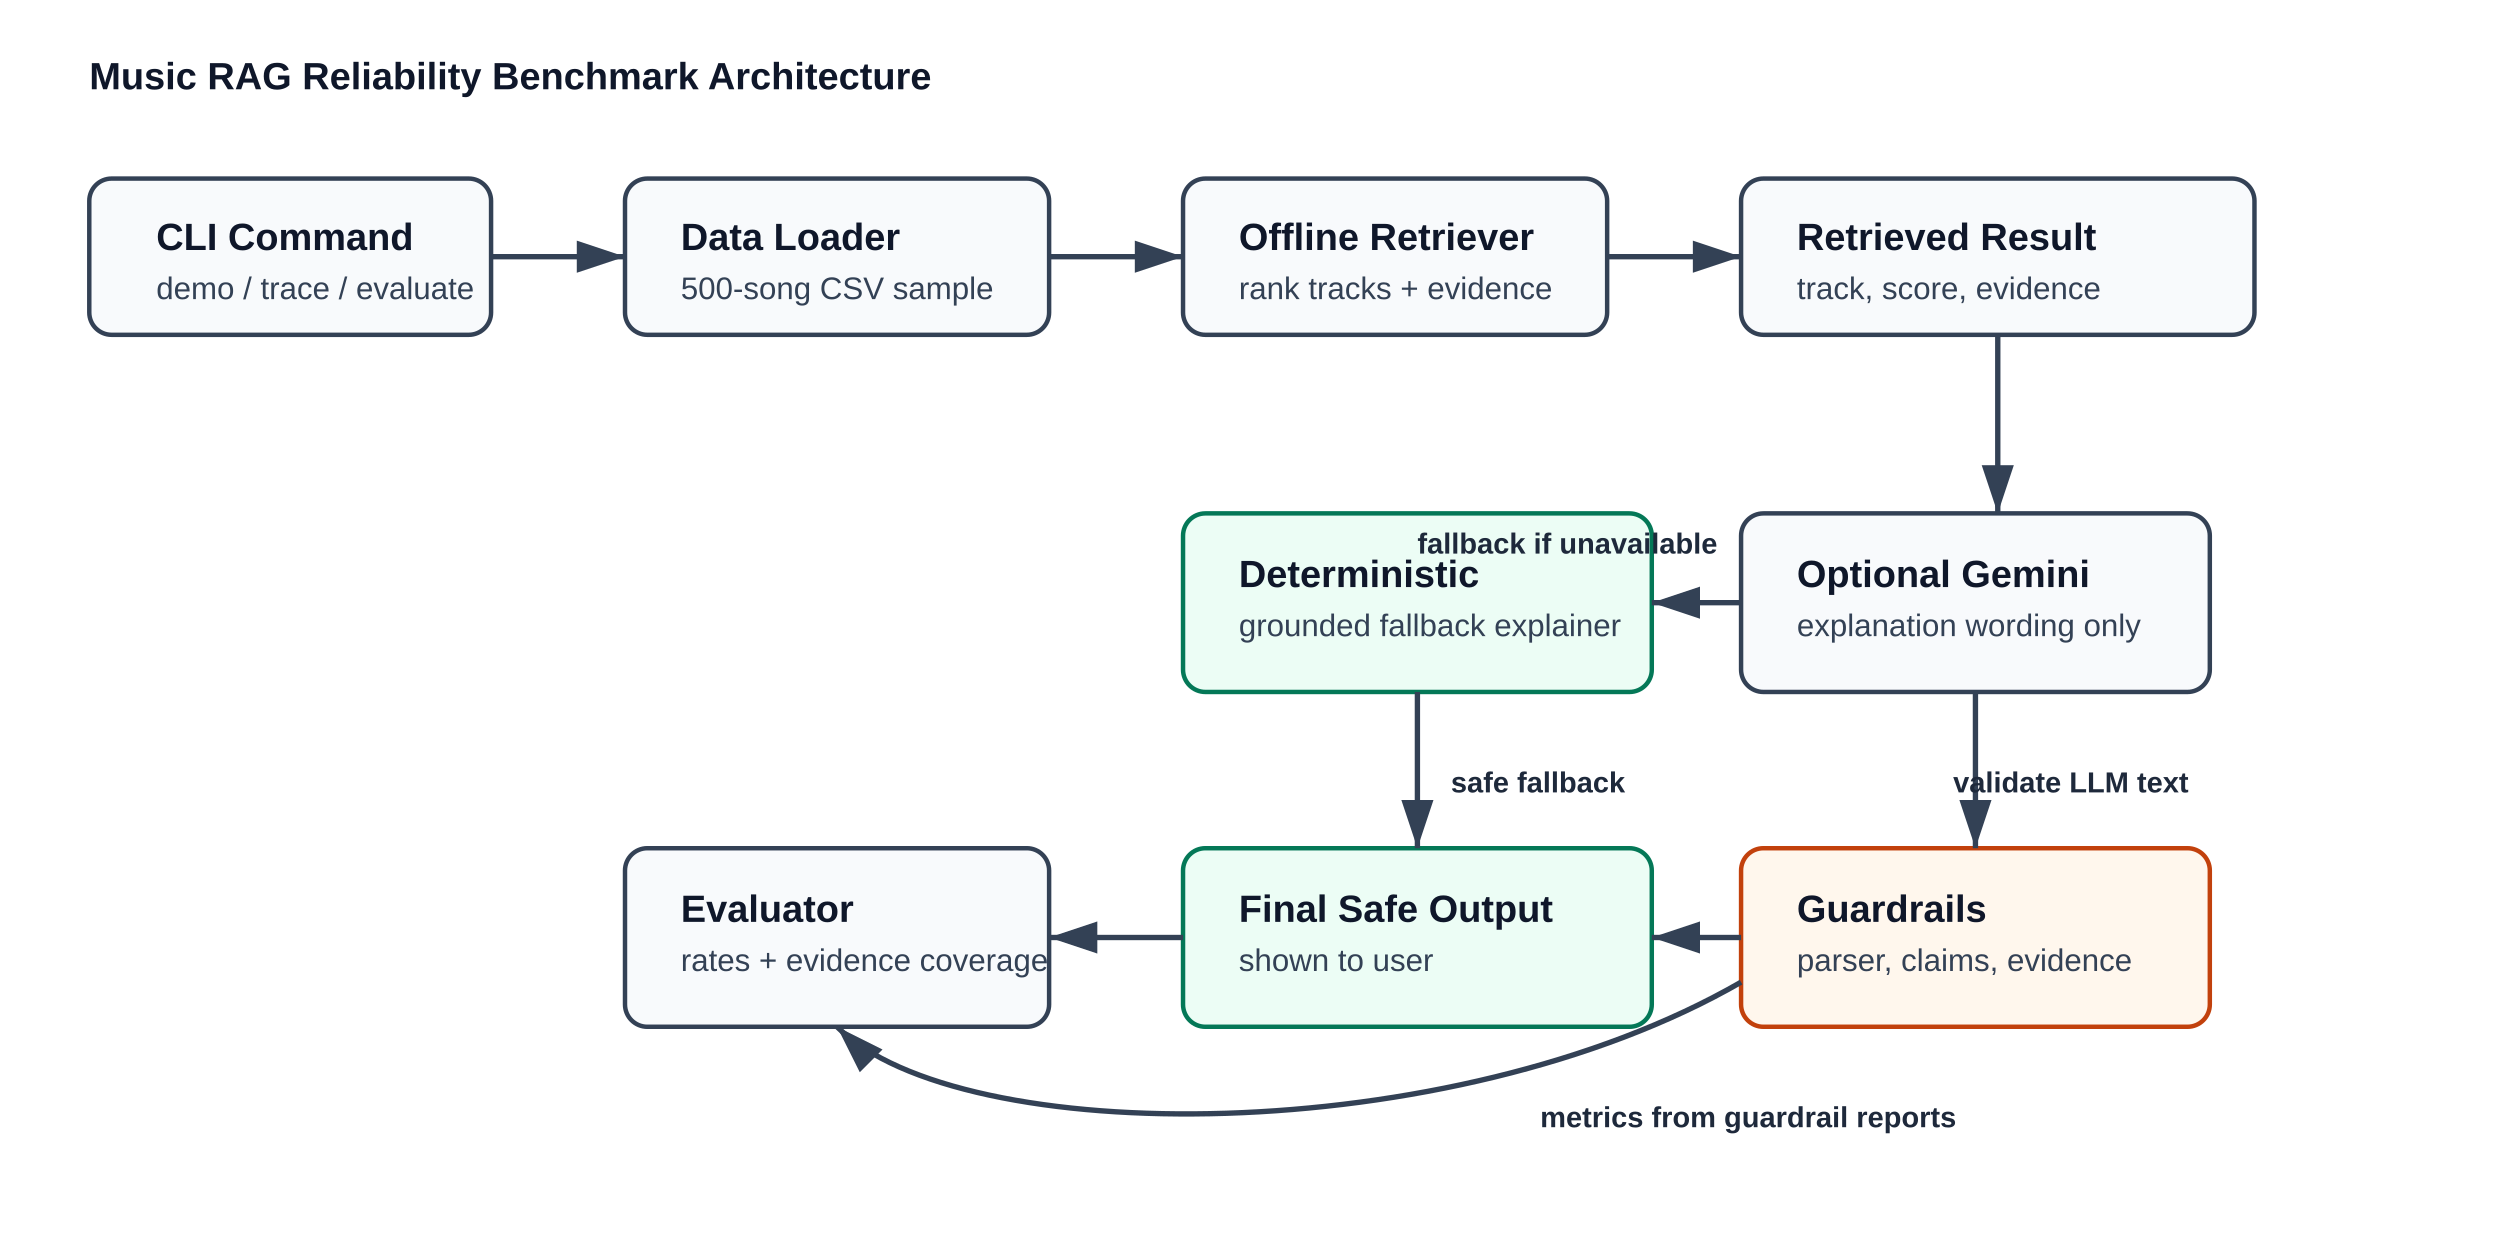
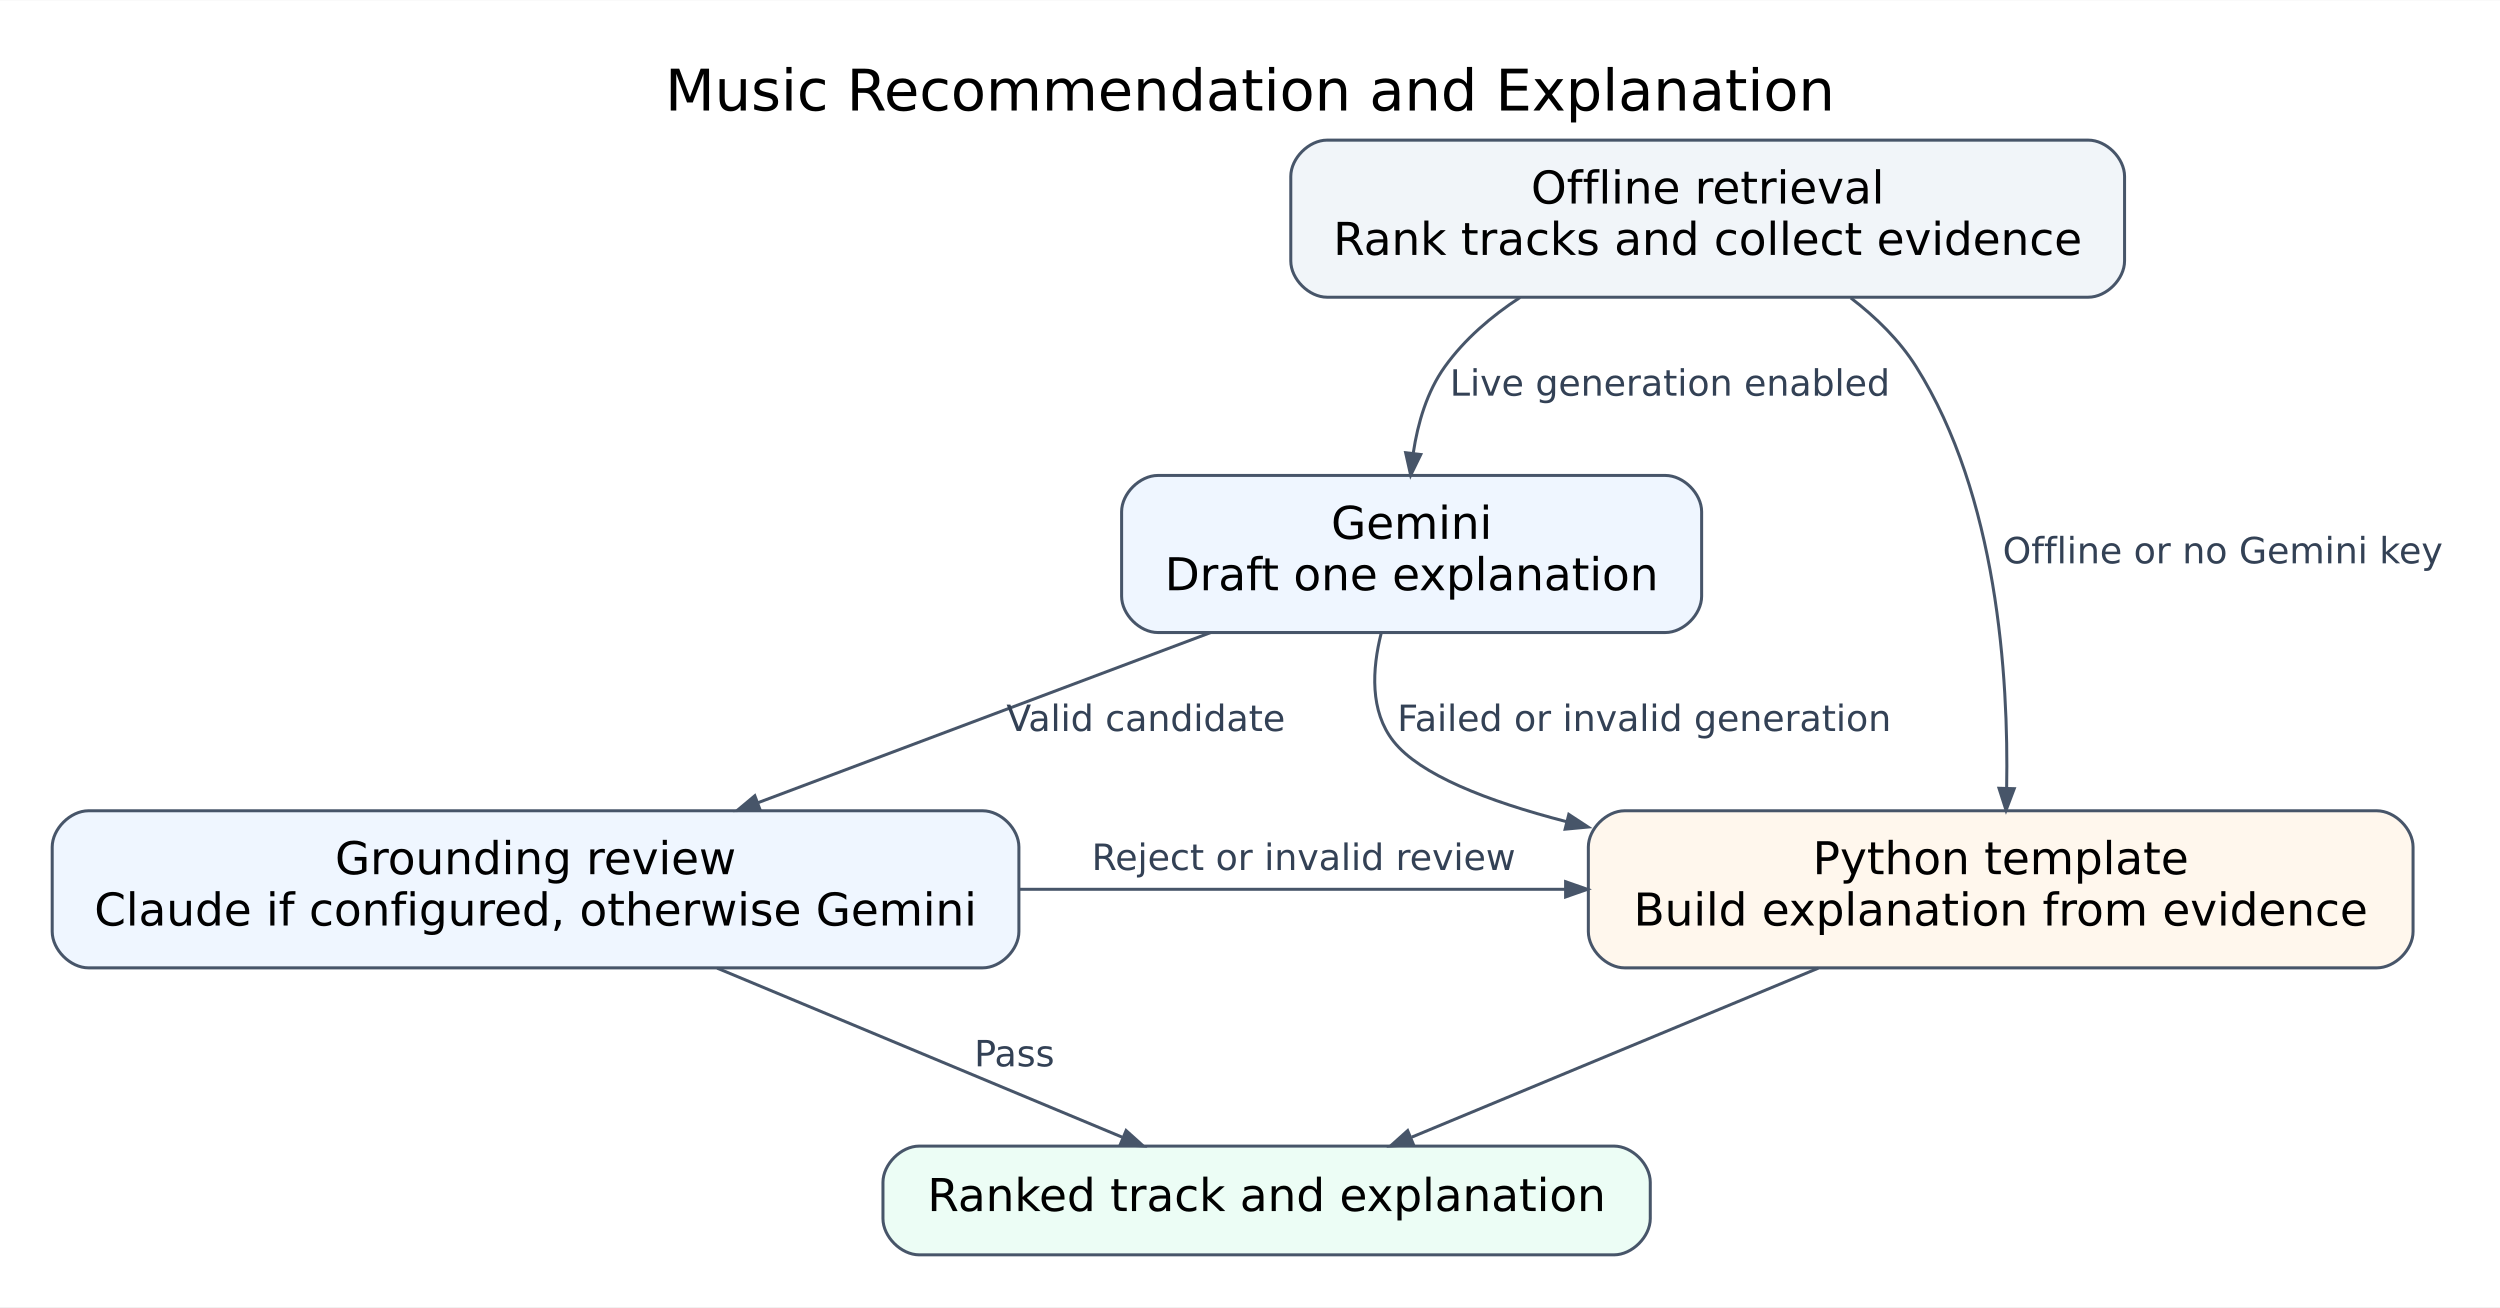
- <svg xmlns="http://www.w3.org/2000/svg" width="1120" height="560" viewBox="0 0 1120 560">
-   <defs>
-     <marker id="arrow" markerWidth="10" markerHeight="10" refX="9" refY="3" orient="auto" markerUnits="strokeWidth">
-       <path d="M0,0 L0,6 L9,3 z" fill="#334155" />
-     </marker>
-     <style>
-       .bg { fill: #ffffff; }
-       .box { fill: #f8fafc; stroke: #334155; stroke-width: 2; rx: 10; }
-       .safe { fill: #ecfdf5; stroke: #047857; stroke-width: 2; rx: 10; }
-       .warn { fill: #fff7ed; stroke: #c2410c; stroke-width: 2; rx: 10; }
-       .text { font-family: Arial, sans-serif; font-size: 17px; fill: #0f172a; font-weight: 600; }
-       .small { font-family: Arial, sans-serif; font-size: 14px; fill: #334155; }
-       .arrow { stroke: #334155; stroke-width: 2.4; fill: none; marker-end: url(#arrow); }
-       .label { font-family: Arial, sans-serif; font-size: 13px; fill: #1e293b; font-weight: 600; }
-     </style>
-   </defs>
-   <rect x="0" y="0" width="1120" height="560" class="bg" />
-   <text x="40" y="40" class="text" font-size="24">Music RAG Reliability Benchmark Architecture</text>
-   <rect x="40" y="80" width="180" height="70" class="box" />
-   <text x="70" y="112" class="text">CLI Command</text>
-   <text x="70" y="134" class="small">demo / trace / evaluate</text>
-   <rect x="280" y="80" width="190" height="70" class="box" />
-   <text x="305" y="112" class="text">Data Loader</text>
-   <text x="305" y="134" class="small">500-song CSV sample</text>
-   <rect x="530" y="80" width="190" height="70" class="box" />
-   <text x="555" y="112" class="text">Offline Retriever</text>
-   <text x="555" y="134" class="small">rank tracks + evidence</text>
-   <rect x="780" y="80" width="230" height="70" class="box" />
-   <text x="805" y="112" class="text">Retrieved Result</text>
-   <text x="805" y="134" class="small">track, score, evidence</text>
-   <rect x="530" y="230" width="210" height="80" class="safe" />
-   <text x="555" y="263" class="text">Deterministic</text>
-   <text x="555" y="285" class="small">grounded fallback explainer</text>
-   <rect x="780" y="230" width="210" height="80" class="box" />
-   <text x="805" y="263" class="text">Optional Gemini</text>
-   <text x="805" y="285" class="small">explanation wording only</text>
-   <rect x="780" y="380" width="210" height="80" class="warn" />
-   <text x="805" y="413" class="text">Guardrails</text>
-   <text x="805" y="435" class="small">parser, claims, evidence</text>
-   <rect x="530" y="380" width="210" height="80" class="safe" />
-   <text x="555" y="413" class="text">Final Safe Output</text>
-   <text x="555" y="435" class="small">shown to user</text>
-   <rect x="280" y="380" width="190" height="80" class="box" />
-   <text x="305" y="413" class="text">Evaluator</text>
-   <text x="305" y="435" class="small">rates + evidence coverage</text>
-   <path d="M220 115 L280 115" class="arrow" />
-   <path d="M470 115 L530 115" class="arrow" />
-   <path d="M720 115 L780 115" class="arrow" />
-   <path d="M895 150 L895 230" class="arrow" />
-   <path d="M780 270 L740 270" class="arrow" />
-   <path d="M885 310 L885 380" class="arrow" />
-   <path d="M780 420 L740 420" class="arrow" />
-   <path d="M635 310 L635 380" class="arrow" />
-   <path d="M530 420 L470 420" class="arrow" />
-   <path d="M780 440 C650 515 430 515 375 460" class="arrow" />
-   <text x="635" y="248" class="label">fallback if unavailable</text>
-   <text x="875" y="355" class="label">validate LLM text</text>
-   <text x="650" y="355" class="label">safe fallback</text>
-   <text x="690" y="505" class="label">metrics from guardrail reports</text>
+ <svg xmlns="http://www.w3.org/2000/svg" width="828pt" height="433pt" viewBox="0.00 0.00 827.56 432.56">
+   <g id="graph0" class="graph" transform="scale(1 1) rotate(0) translate(17.28 415.28)">
+     <polygon fill="#ffffff" stroke="transparent" points="-17.28,17.28 -17.28,-415.28 810.28,-415.28 810.28,17.28 -17.28,17.28" />
+     <text text-anchor="middle" x="396.5" y="-378.8" font-family="DejaVu Sans" font-size="19.00">Music Recommendation and Explanation</text>
+     <g id="node1" class="node">
+       <path fill="#f1f5f9" stroke="#475569" d="M674,-369C674,-369 422,-369 422,-369 416,-369 410,-363 410,-357 410,-357 410,-329 410,-329 410,-323 416,-317 422,-317 422,-317 674,-317 674,-317 680,-317 686,-323 686,-329 686,-329 686,-357 686,-357 686,-363 680,-369 674,-369" />
+       <text text-anchor="middle" x="548" y="-348" font-family="DejaVu Sans" font-size="15.00">Offline retrieval</text>
+       <text text-anchor="middle" x="548" y="-331" font-family="DejaVu Sans" font-size="15.00">Rank tracks and collect evidence</text>
+     </g>
+     <g id="node2" class="node">
+       <path fill="#eff6ff" stroke="#475569" d="M534,-258C534,-258 366,-258 366,-258 360,-258 354,-252 354,-246 354,-246 354,-218 354,-218 354,-212 360,-206 366,-206 366,-206 534,-206 534,-206 540,-206 546,-212 546,-218 546,-218 546,-246 546,-246 546,-252 540,-258 534,-258" />
+       <text text-anchor="middle" x="450" y="-237" font-family="DejaVu Sans" font-size="15.00">Gemini</text>
+       <text text-anchor="middle" x="450" y="-220" font-family="DejaVu Sans" font-size="15.00">Draft one explanation</text>
+     </g>
+     <g id="edge1" class="edge">
+       <path fill="none" stroke="#475569" d="M485.9,-316.92C476.36,-310.69 467.54,-303.11 461,-294 455.1,-285.78 452.05,-275.37 450.55,-265.48" />
+       <polygon fill="#475569" stroke="#475569" points="453.03,-264.93 449.69,-258.07 448.02,-265.52 453.03,-264.93" />
+       <text text-anchor="middle" x="535.5" y="-284.4" font-family="DejaVu Sans" font-size="12.00" fill="#334155"> Live generation enabled</text>
+     </g>
+     <g id="node4" class="node">
+       <path fill="#fff7ed" stroke="#475569" d="M769.5,-147C769.5,-147 520.5,-147 520.5,-147 514.5,-147 508.5,-141 508.5,-135 508.5,-135 508.5,-107 508.5,-107 508.5,-101 514.5,-95 520.5,-95 520.5,-95 769.5,-95 769.5,-95 775.5,-95 781.5,-101 781.5,-107 781.5,-107 781.5,-135 781.5,-135 781.5,-141 775.5,-147 769.5,-147" />
+       <text text-anchor="middle" x="645" y="-126" font-family="DejaVu Sans" font-size="15.00">Python template</text>
+       <text text-anchor="middle" x="645" y="-109" font-family="DejaVu Sans" font-size="15.00">Build explanation from evidence</text>
+     </g>
+     <g id="edge2" class="edge">
+       <path fill="none" stroke="#475569" d="M595.37,-316.76C603.71,-310.36 611.48,-302.77 617,-294 643.87,-251.34 647.63,-191.34 646.97,-154.64" />
+       <polygon fill="#475569" stroke="#475569" points="649.48,-154.31 646.77,-147.18 644.44,-154.45 649.48,-154.31" />
+       <text text-anchor="middle" x="718.5" y="-228.9" font-family="DejaVu Sans" font-size="12.00" fill="#334155"> Offline or no Gemini key</text>
+     </g>
+     <g id="node3" class="node">
+       <path fill="#eff6ff" stroke="#475569" d="M308,-147C308,-147 12,-147 12,-147 6,-147 0,-141 0,-135 0,-135 0,-107 0,-107 0,-101 6,-95 12,-95 12,-95 308,-95 308,-95 314,-95 320,-101 320,-107 320,-107 320,-135 320,-135 320,-141 314,-147 308,-147" />
+       <text text-anchor="middle" x="160" y="-126" font-family="DejaVu Sans" font-size="15.00">Grounding review</text>
+       <text text-anchor="middle" x="160" y="-109" font-family="DejaVu Sans" font-size="15.00">Claude if configured, otherwise Gemini</text>
+     </g>
+     <g id="edge3" class="edge">
+       <path fill="none" stroke="#475569" d="M383.47,-205.99C338.77,-189.19 279.84,-167.04 233.72,-149.71" />
+       <polygon fill="#475569" stroke="#475569" points="234.35,-147.25 226.72,-147.08 232.58,-151.97 234.35,-147.25" />
+       <text text-anchor="middle" x="362" y="-173.4" font-family="DejaVu Sans" font-size="12.00" fill="#334155"> Valid candidate</text>
+     </g>
+     <g id="edge4" class="edge">
+       <path fill="none" stroke="#475569" d="M439.94,-205.83C436.9,-193.82 436.15,-179.94 444,-170 452.67,-159.01 474.73,-150.26 501.21,-143.41" />
+       <polygon fill="#475569" stroke="#475569" points="502.03,-145.8 508.41,-141.62 500.81,-140.91 502.03,-145.8" />
+       <text text-anchor="middle" x="527" y="-173.4" font-family="DejaVu Sans" font-size="12.00" fill="#334155"> Failed or invalid generation</text>
+     </g>
+     <g id="edge5" class="edge">
+       <path fill="none" stroke="#475569" d="M320.15,-121C378.5,-121 444.06,-121 500.92,-121" />
+       <polygon fill="#475569" stroke="#475569" points="500.97,-123.52 508.17,-121 500.97,-118.48 500.97,-123.52" />
+       <text text-anchor="middle" x="414.25" y="-127.4" font-family="DejaVu Sans" font-size="12.00" fill="#334155"> Reject or invalid review</text>
+     </g>
+     <g id="node5" class="node">
+       <path fill="#ecfdf5" stroke="#475569" d="M517,-36C517,-36 287,-36 287,-36 281,-36 275,-30 275,-24 275,-24 275,-12 275,-12 275,-6 281,0 287,0 287,0 517,0 517,0 523,0 529,-6 529,-12 529,-12 529,-24 529,-24 529,-30 523,-36 517,-36" />
+       <text text-anchor="middle" x="402" y="-14.5" font-family="DejaVu Sans" font-size="15.00">Ranked track and explanation</text>
+     </g>
+     <g id="edge6" class="edge">
+       <path fill="none" stroke="#475569" d="M220.13,-94.9C261.51,-77.63 315.73,-55 354.17,-38.96" />
+       <polygon fill="#475569" stroke="#475569" points="355.49,-41.14 361.16,-36.04 353.55,-36.49 355.49,-41.14" />
+       <text text-anchor="middle" x="318.5" y="-62.4" font-family="DejaVu Sans" font-size="12.00" fill="#334155"> Pass</text>
+     </g>
+     <g id="edge7" class="edge">
+       <path fill="none" stroke="#475569" d="M584.62,-94.9C543.07,-77.63 488.62,-55 450.02,-38.96" />
+       <polygon fill="#475569" stroke="#475569" points="450.62,-36.48 443.01,-36.04 448.69,-41.13 450.62,-36.48" />
+     </g>
+   </g>
</svg>
